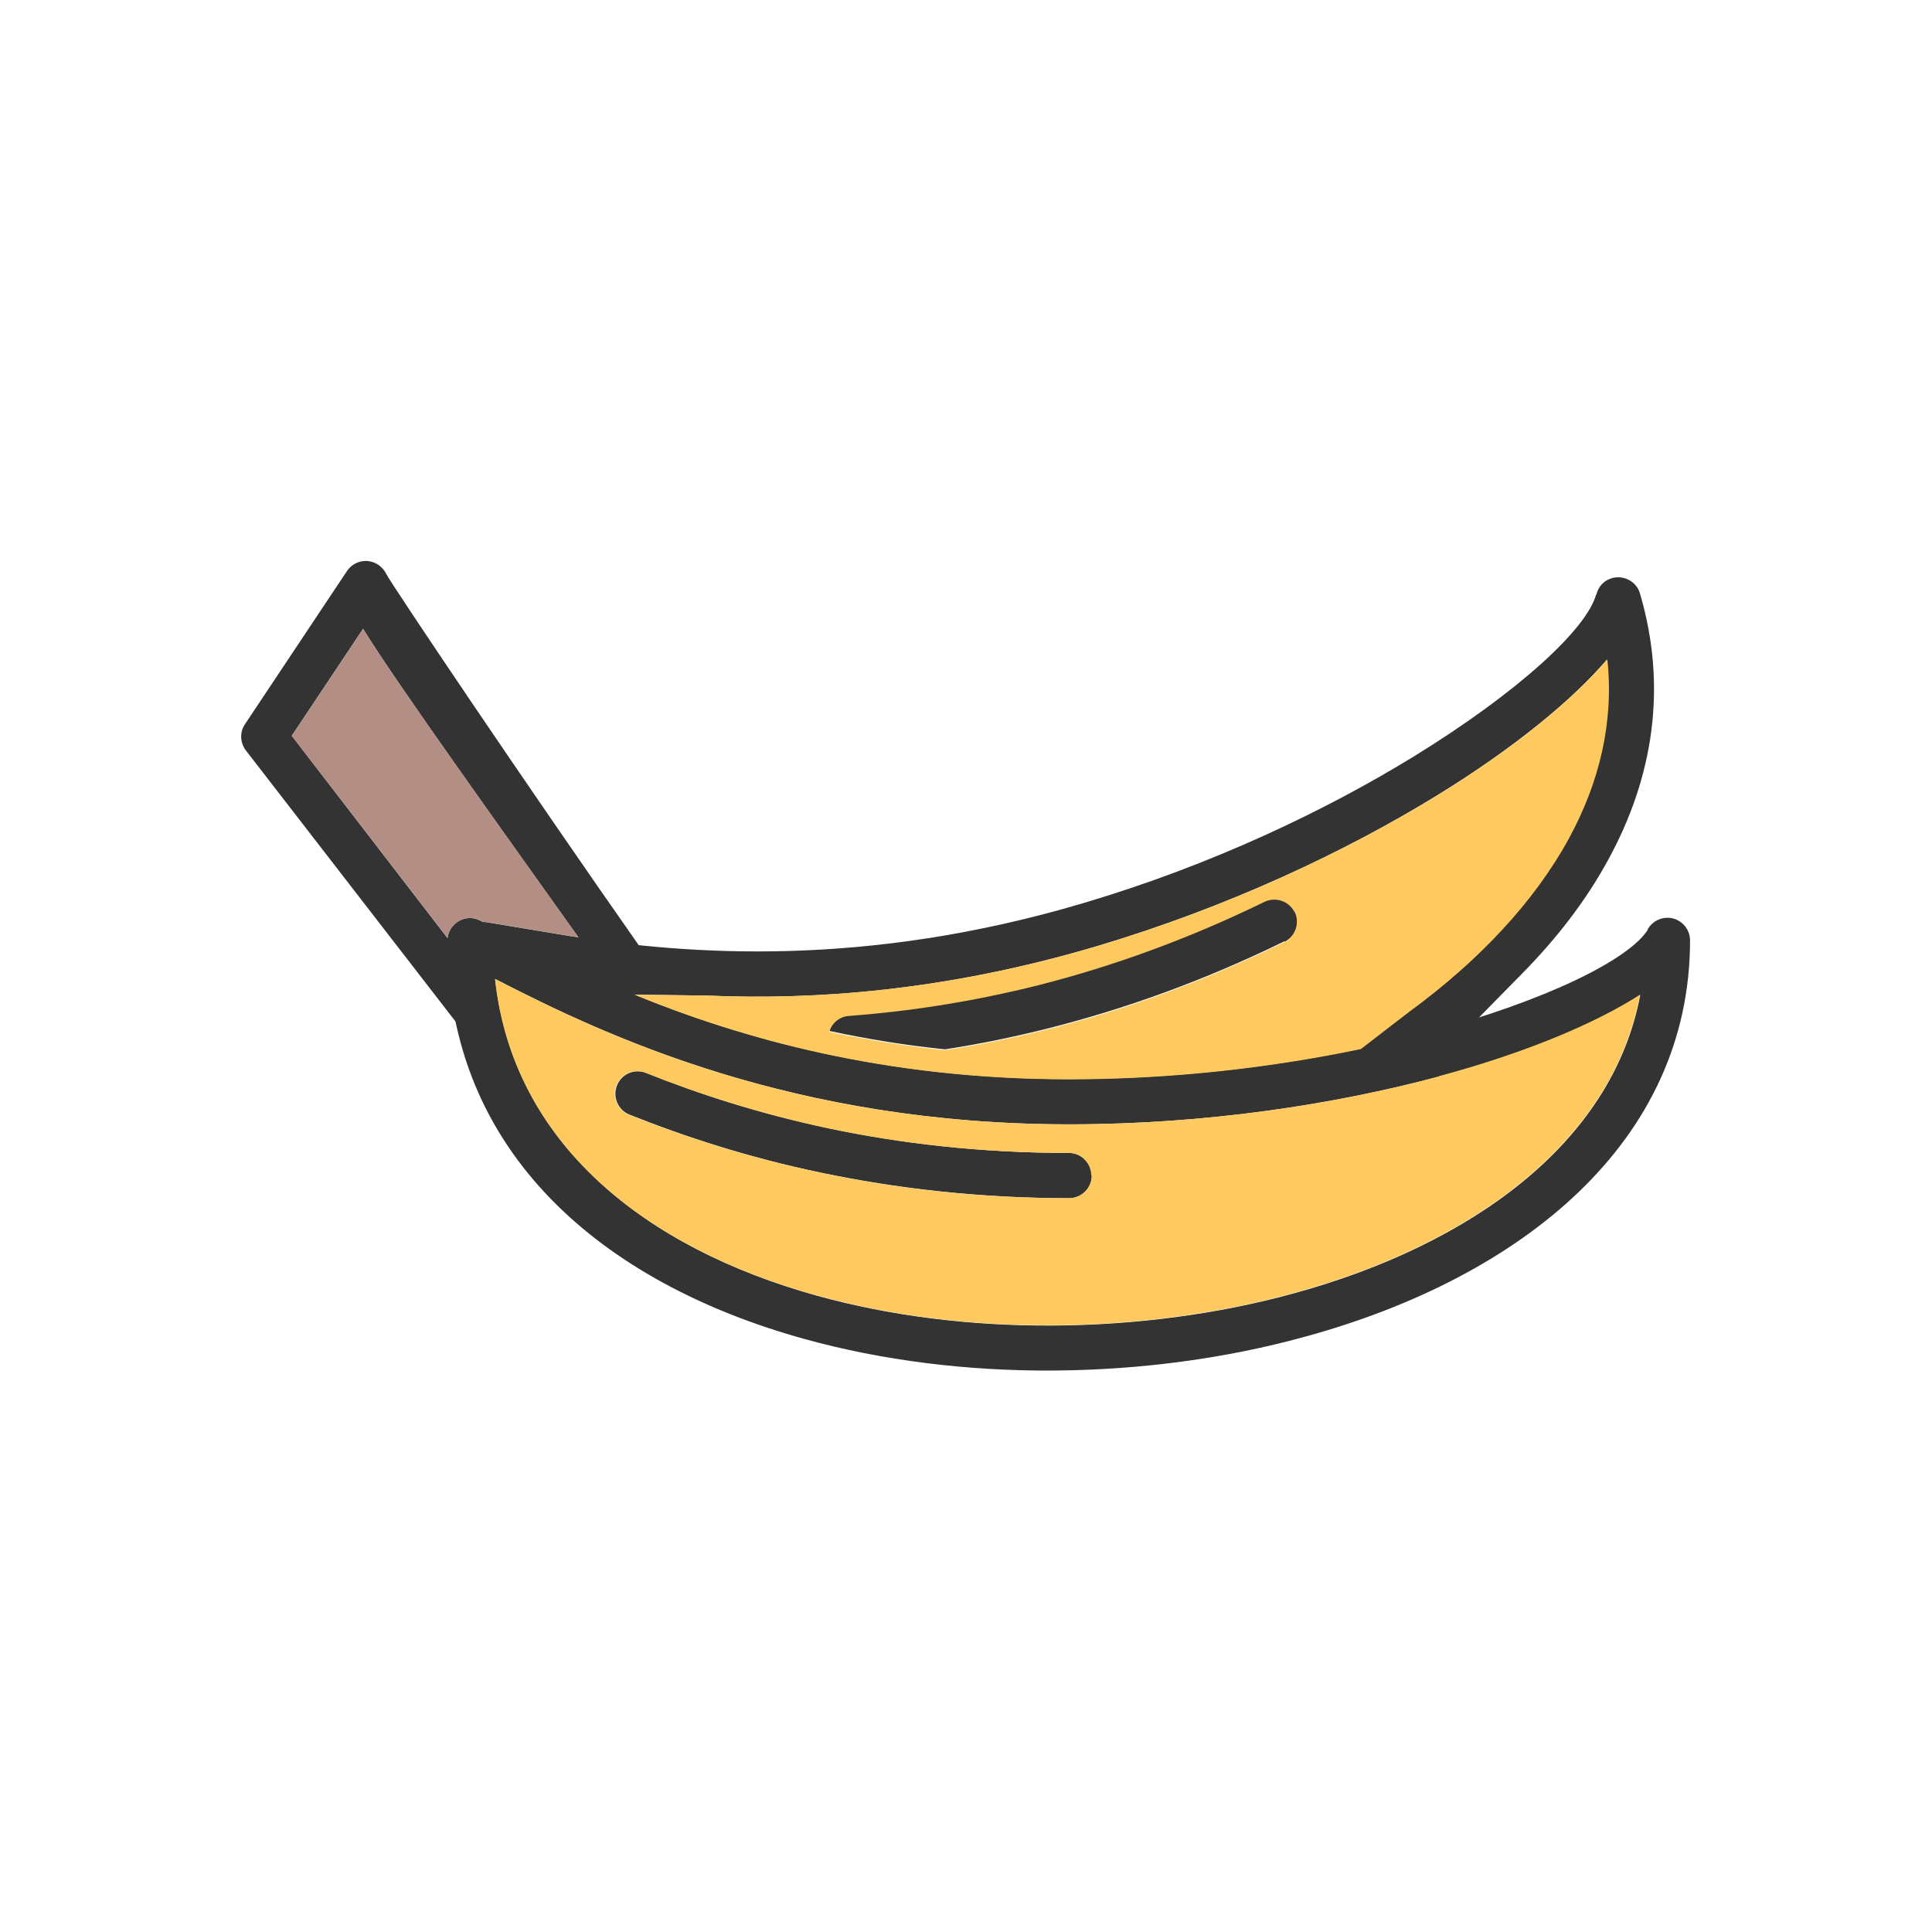
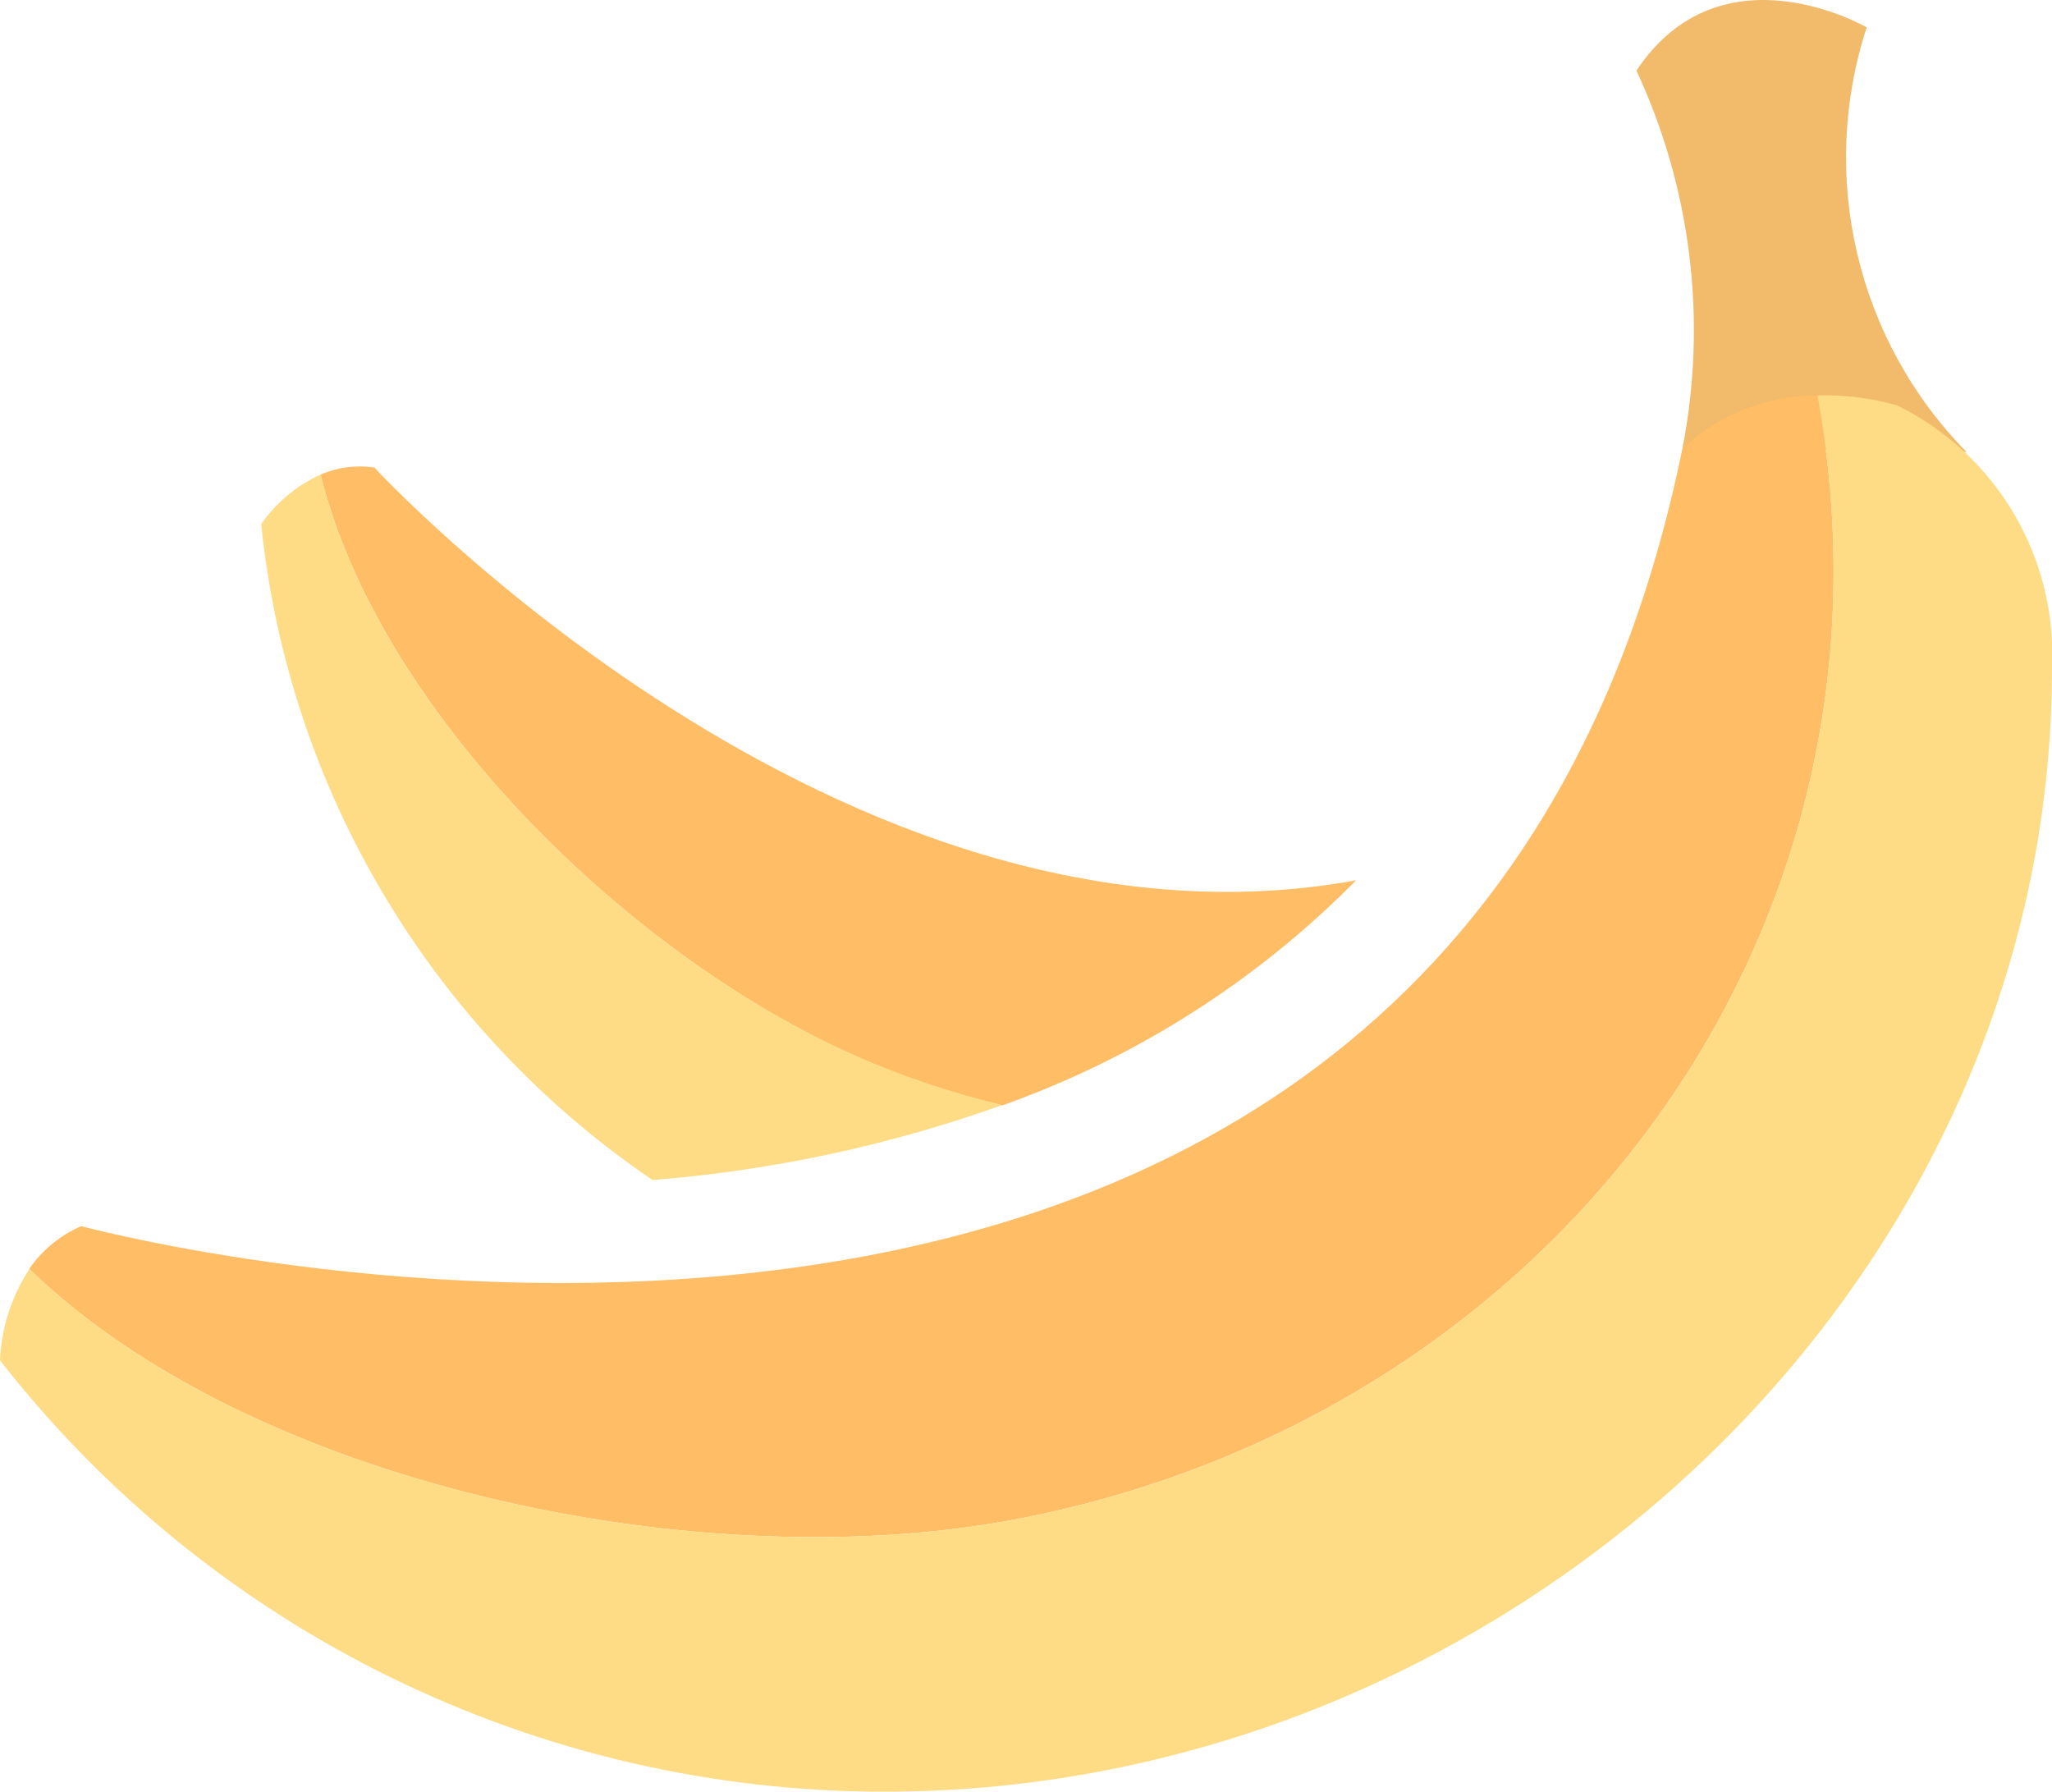
- <svg xmlns="http://www.w3.org/2000/svg" xml:space="preserve" width="6.827in" height="6.827in" style="shape-rendering:geometricPrecision; text-rendering:geometricPrecision; image-rendering:optimizeQuality; fill-rule:evenodd; clip-rule:evenodd" viewBox="0 0 6.827 6.827">
-   <defs>
-     <style type="text/css">
-    
-     .fil3 {fill:none}
-     .fil2 {fill:#B38E85}
-     .fil1 {fill:#FECA5F}
-     .fil0 {fill:#333333;fill-rule:nonzero}
-    
-   </style>
-   </defs>
-   <g id="Layer_x0020_1">
-     <path class="fil0" d="M5.823 3.285c-0.067,0.106 -0.359,0.251 -0.78,0.364 -0.354,0.095 -0.795,0.164 -1.266,0.164 -1.006,0 -1.669,-0.346 -2.033,-0.535 -0.042,-0.022 -0.013,-0.007 -0.041,-0.022 -0.012,-0.007 -0.026,-0.012 -0.042,-0.012 -0.044,0 -0.08,0.036 -0.08,0.08 0,0.749 0.549,1.21 1.26,1.407 0.277,0.077 0.579,0.114 0.882,0.112 0.303,-0.002 0.608,-0.042 0.89,-0.12 0.759,-0.208 1.359,-0.684 1.359,-1.4 0,-0.044 -0.036,-0.08 -0.08,-0.08 -0.03,0 -0.056,0.017 -0.07,0.041zm-4.074 0.174c0.39,0.201 1.053,0.514 2.029,0.514 0.486,0 0.941,-0.071 1.307,-0.169 0.306,-0.082 0.554,-0.187 0.711,-0.288 -0.099,0.526 -0.603,0.884 -1.223,1.054 -0.269,0.074 -0.56,0.112 -0.849,0.114 -0.289,0.002 -0.576,-0.033 -0.839,-0.106 -0.6,-0.167 -1.072,-0.534 -1.135,-1.118z" />
-     <path class="fil0" d="M3.778 4.234c0.044,0 0.08,-0.036 0.08,-0.08 0,-0.044 -0.036,-0.08 -0.08,-0.08 -0.316,0 -0.597,-0.034 -0.845,-0.086 -0.249,-0.052 -0.465,-0.123 -0.65,-0.197 -0.041,-0.016 -0.087,0.004 -0.103,0.045 -0.016,0.041 0.004,0.087 0.045,0.103 0.193,0.077 0.418,0.151 0.677,0.205 0.259,0.054 0.551,0.09 0.878,0.09z" />
-     <path class="fil0" d="M1.697 3.465l-0.666 -0.865 0.252 -0.378c0.116,0.19 0.528,0.763 0.78,1.117 0.072,0.012 0.143,0.023 0.215,0.031 -0.426,-0.607 -0.893,-1.303 -0.912,-1.34 -0.006,-0.013 -0.016,-0.025 -0.029,-0.034 -0.037,-0.025 -0.086,-0.015 -0.111,0.022l-0.359 0.539c-0.02,0.028 -0.02,0.066 0.002,0.095l0.063 -0.049 -0.063 0.049 0.836 1.081c-0.023,-0.225 -0.113,-0.1 -0.009,-0.269z" />
-     <path class="fil0" d="M5.64 2.101c-0.033,0.121 -0.272,0.343 -0.644,0.572 -0.313,0.192 -0.715,0.384 -1.167,0.518 -0.77,0.229 -1.394,0.184 -1.819,0.116 -0.016,-0.003 -0.291,-0.048 -0.307,-0.051 0.048,0.024 0.083,0.116 0.132,0.139 0.12,0.055 0.08,0.073 0.205,0.117 0.008,0 0.449,0.006 0.457,0.006 0.38,0.017 0.844,-0.016 1.377,-0.174 0.467,-0.139 0.883,-0.336 1.205,-0.534 0.27,-0.166 0.478,-0.337 0.599,-0.479 0.023,0.22 -0.029,0.432 -0.135,0.629 -0.124,0.227 -0.32,0.435 -0.562,0.612 -0.008,0.006 -0.192,0.149 -0.2,0.154 0.022,-0.005 0.198,-0.01 0.22,-0.016 0.108,-0.029 0.092,-0.049 0.2,-0.089 0.008,-0.008 0.164,-0.167 0.172,-0.175 0.126,-0.127 0.232,-0.264 0.311,-0.41 0.157,-0.288 0.209,-0.607 0.111,-0.939 -0.012,-0.042 -0.057,-0.066 -0.099,-0.054 -0.029,0.008 -0.049,0.031 -0.055,0.059z" />
-     <path class="fil0" d="M4.539 3.328c0.04,-0.019 0.056,-0.067 0.037,-0.107 -0.019,-0.04 -0.067,-0.056 -0.107,-0.037 -0.282,0.138 -0.55,0.231 -0.797,0.294 -0.246,0.062 -0.472,0.094 -0.671,0.109 -0.034,0.003 -0.061,0.026 -0.07,0.056 0.135,0.029 0.271,0.051 0.408,0.065 0.118,-0.018 0.242,-0.043 0.372,-0.076 0.256,-0.065 0.534,-0.162 0.828,-0.306z" />
-     <path class="fil1" d="M4.575 3.222c0.019,0.04 0.003,0.087 -0.037,0.107 -0.294,0.144 -0.572,0.241 -0.828,0.306 -0.13,0.033 -0.254,0.058 -0.372,0.076 -0.137,-0.015 -0.273,-0.036 -0.408,-0.065 0.009,-0.031 0.037,-0.054 0.07,-0.056 0.199,-0.015 0.424,-0.047 0.671,-0.109 0.247,-0.063 0.514,-0.156 0.797,-0.294 0.04,-0.019 0.087,-0.003 0.107,0.037zm1.104 -0.891c-0.122,0.142 -0.329,0.313 -0.599,0.479 -0.323,0.198 -0.739,0.396 -1.205,0.534 -0.533,0.158 -0.996,0.19 -1.377,0.174 -0.004,-0 -0.135,-0.002 -0.256,-0.003 0.376,0.154 0.884,0.299 1.536,0.299 0.372,0 0.725,-0.043 1.031,-0.107 0.053,-0.041 0.168,-0.13 0.174,-0.134 0.241,-0.177 0.438,-0.384 0.562,-0.612 0.107,-0.197 0.158,-0.409 0.135,-0.629z" />
-     <path class="fil1" d="M5.085 3.804c-0.366,0.098 -0.821,0.169 -1.307,0.169 -0.976,0 -1.638,-0.312 -2.029,-0.514 0.063,0.584 0.535,0.952 1.135,1.118 0.263,0.073 0.55,0.108 0.839,0.106 0.289,-0.002 0.58,-0.04 0.849,-0.114 0.62,-0.17 1.124,-0.528 1.223,-1.054 -0.157,0.101 -0.405,0.206 -0.711,0.288zm-1.227 0.35c0,0.044 -0.036,0.08 -0.08,0.08 -0.326,0 -0.619,-0.035 -0.878,-0.09 -0.258,-0.054 -0.484,-0.128 -0.677,-0.205 -0.041,-0.016 -0.061,-0.063 -0.045,-0.103 0.016,-0.041 0.063,-0.061 0.103,-0.045 0.185,0.074 0.401,0.144 0.65,0.197 0.248,0.052 0.529,0.086 0.845,0.086 0.044,0 0.08,0.036 0.08,0.08z" />
-     <path class="fil2" d="M2.044 3.312c-0.253,-0.356 -0.648,-0.905 -0.761,-1.09l-0.252 0.378 0.551 0.715c0.004,-0.04 0.038,-0.071 0.08,-0.071 0.015,0 0.03,0.004 0.042,0.012 0.016,0.003 0.29,0.048 0.307,0.051 0.011,0.002 0.022,0.004 0.034,0.005z" />
+ <svg xmlns="http://www.w3.org/2000/svg" width="48" height="41.906" viewBox="0 0 48 41.906">
+   <g>
+     <path d="M46,10.571A9.832,9.832,0,0,1,43.665.64s-3.4-1.974-5.386,1.011a14.382,14.382,0,0,1,1.075,8.84Z" fill="#f1bb6b" />
+     <path d="M23.608,35.563C36.239,33.24,44.833,21.88,42.512,9.249a4.624,4.624,0,0,0-3.158,1.242C33.88,37.332,1.9,28.679,1.9,28.679a2.858,2.858,0,0,0-1.217,1C5.885,34.721,16.293,36.908,23.608,35.563Z" fill="#ffbd66" />
+     <path d="M44.375,9.481a6.148,6.148,0,0,0-1.862-.232c2.32,12.632-6.273,23.991-18.9,26.314C16.294,36.908,5.885,34.721.688,29.682A4.212,4.212,0,0,0,0,31.818,26.236,26.236,0,0,0,20.7,41.906c14.518,0,27.3-11.769,27.3-26.285A6.493,6.493,0,0,0,44.375,9.481Z" fill="#fddc85" />
+     <path d="M8.757,10.935A2.3,2.3,0,0,0,7.5,11.1c1.382,5.669,7.545,11.631,13.114,13.854a20.409,20.409,0,0,0,2.833.9,21.983,21.983,0,0,0,8.275-5.264C19.687,22.784,8.757,10.935,8.757,10.935Z" fill="#ffbd66" />
+     <path d="M23.444,25.847a20.409,20.409,0,0,1-2.833-.9C15.042,22.728,8.879,16.766,7.5,11.1A3.4,3.4,0,0,0,6.11,12.259,21.148,21.148,0,0,0,15.263,27.6a31.712,31.712,0,0,0,8.181-1.753Z" fill="#fddc85" />
  </g>
-   <rect class="fil3" width="6.827" height="6.827" />
</svg>
